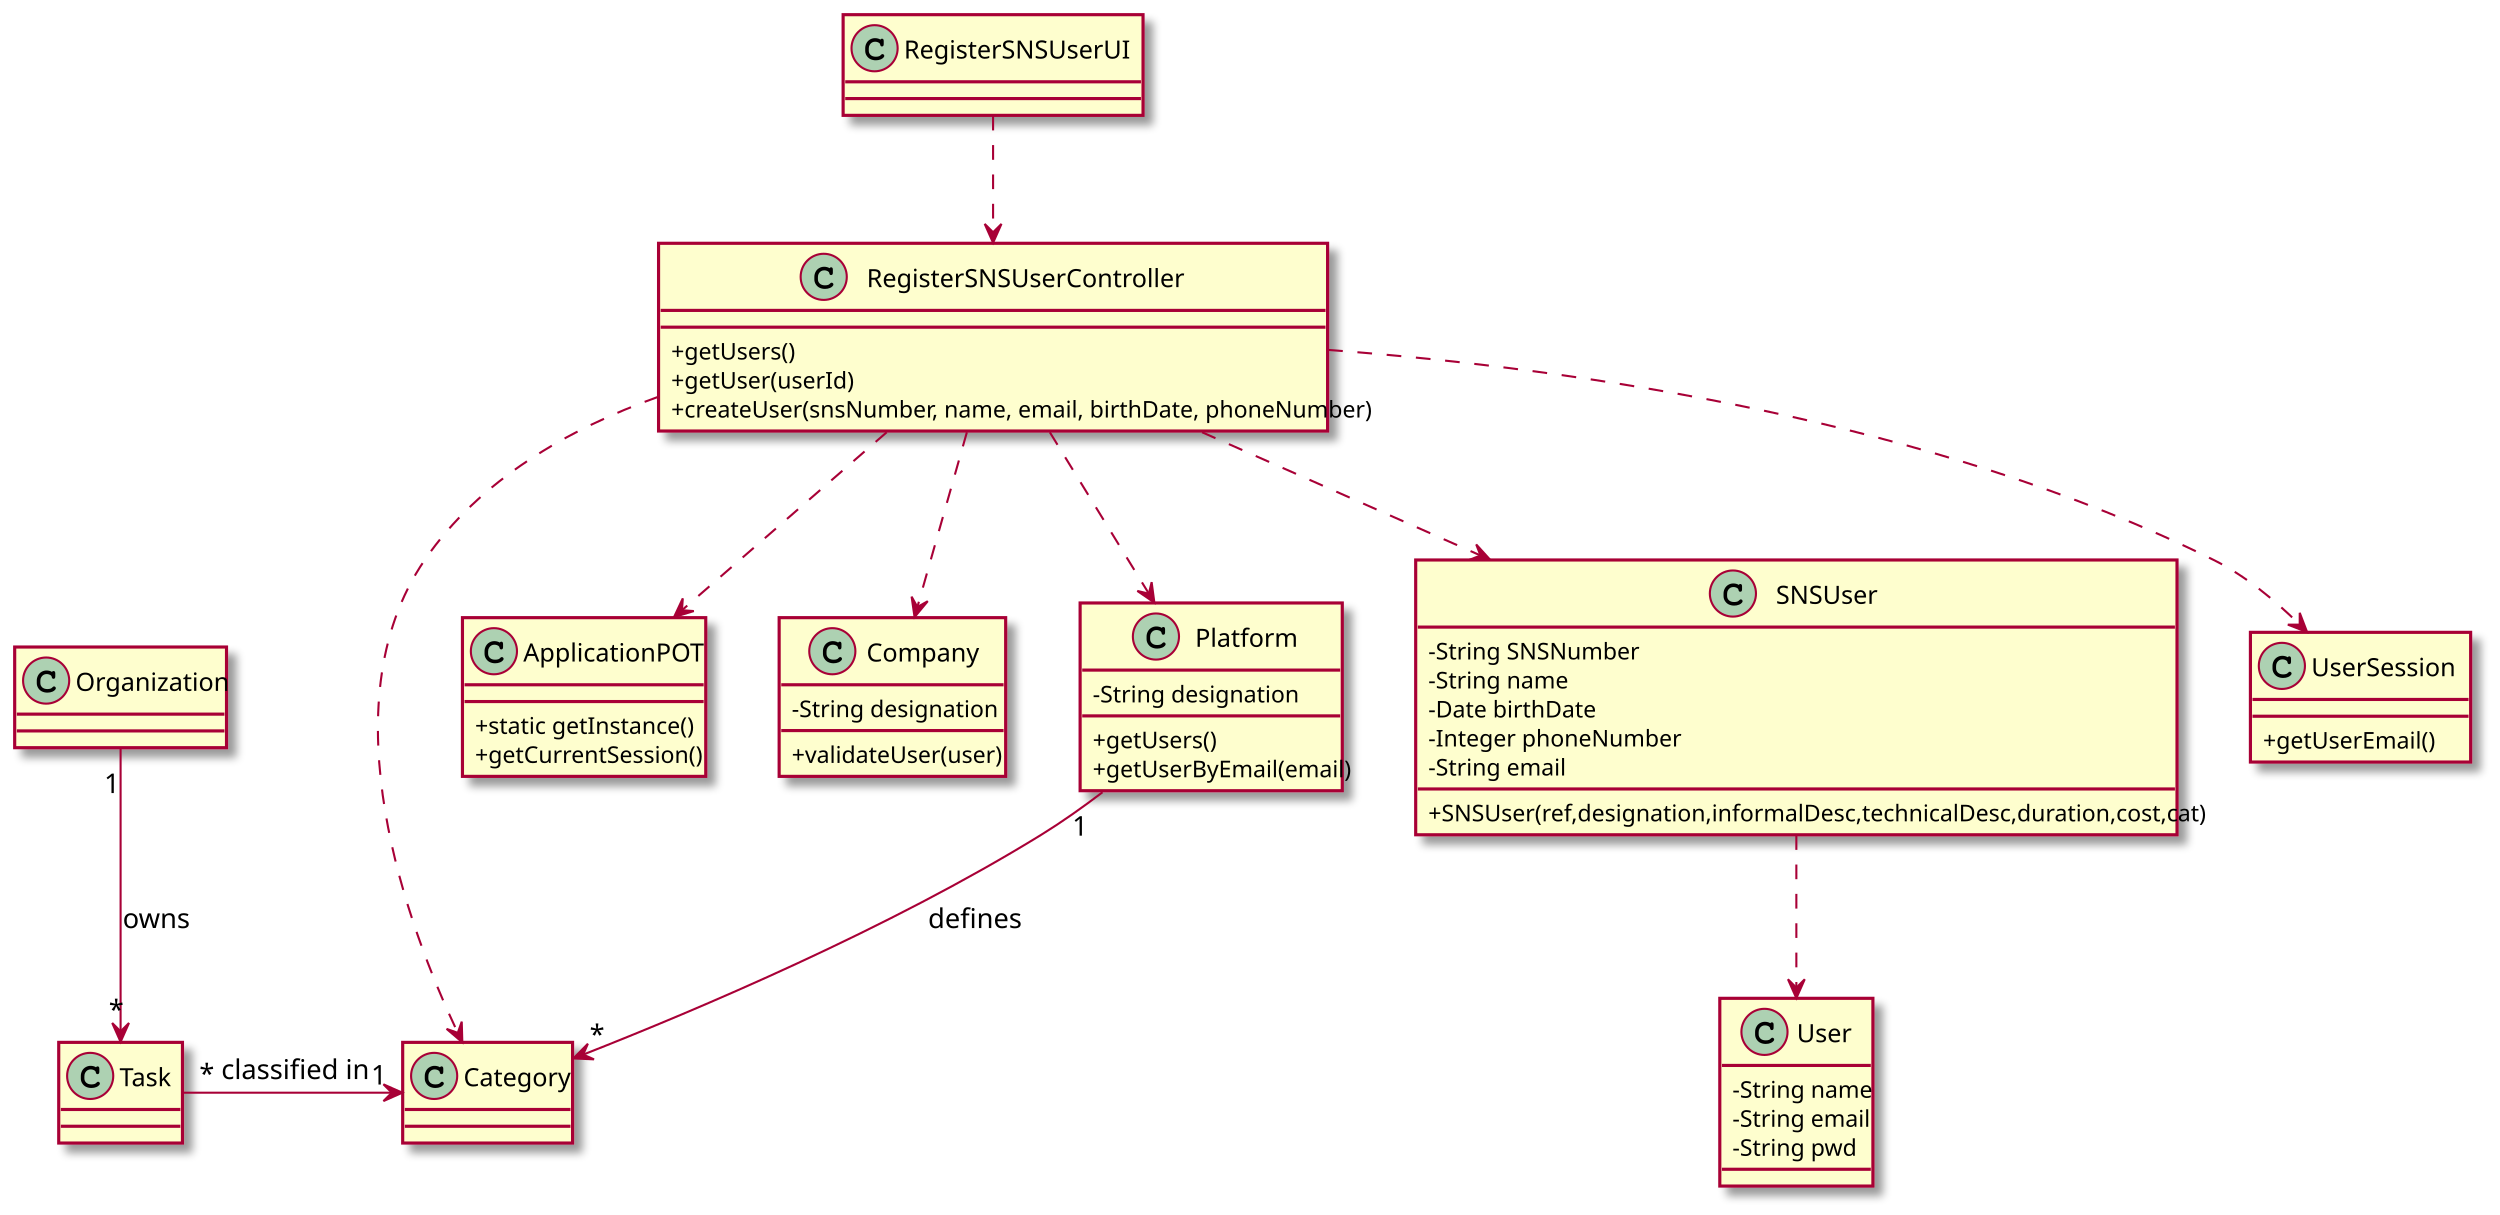
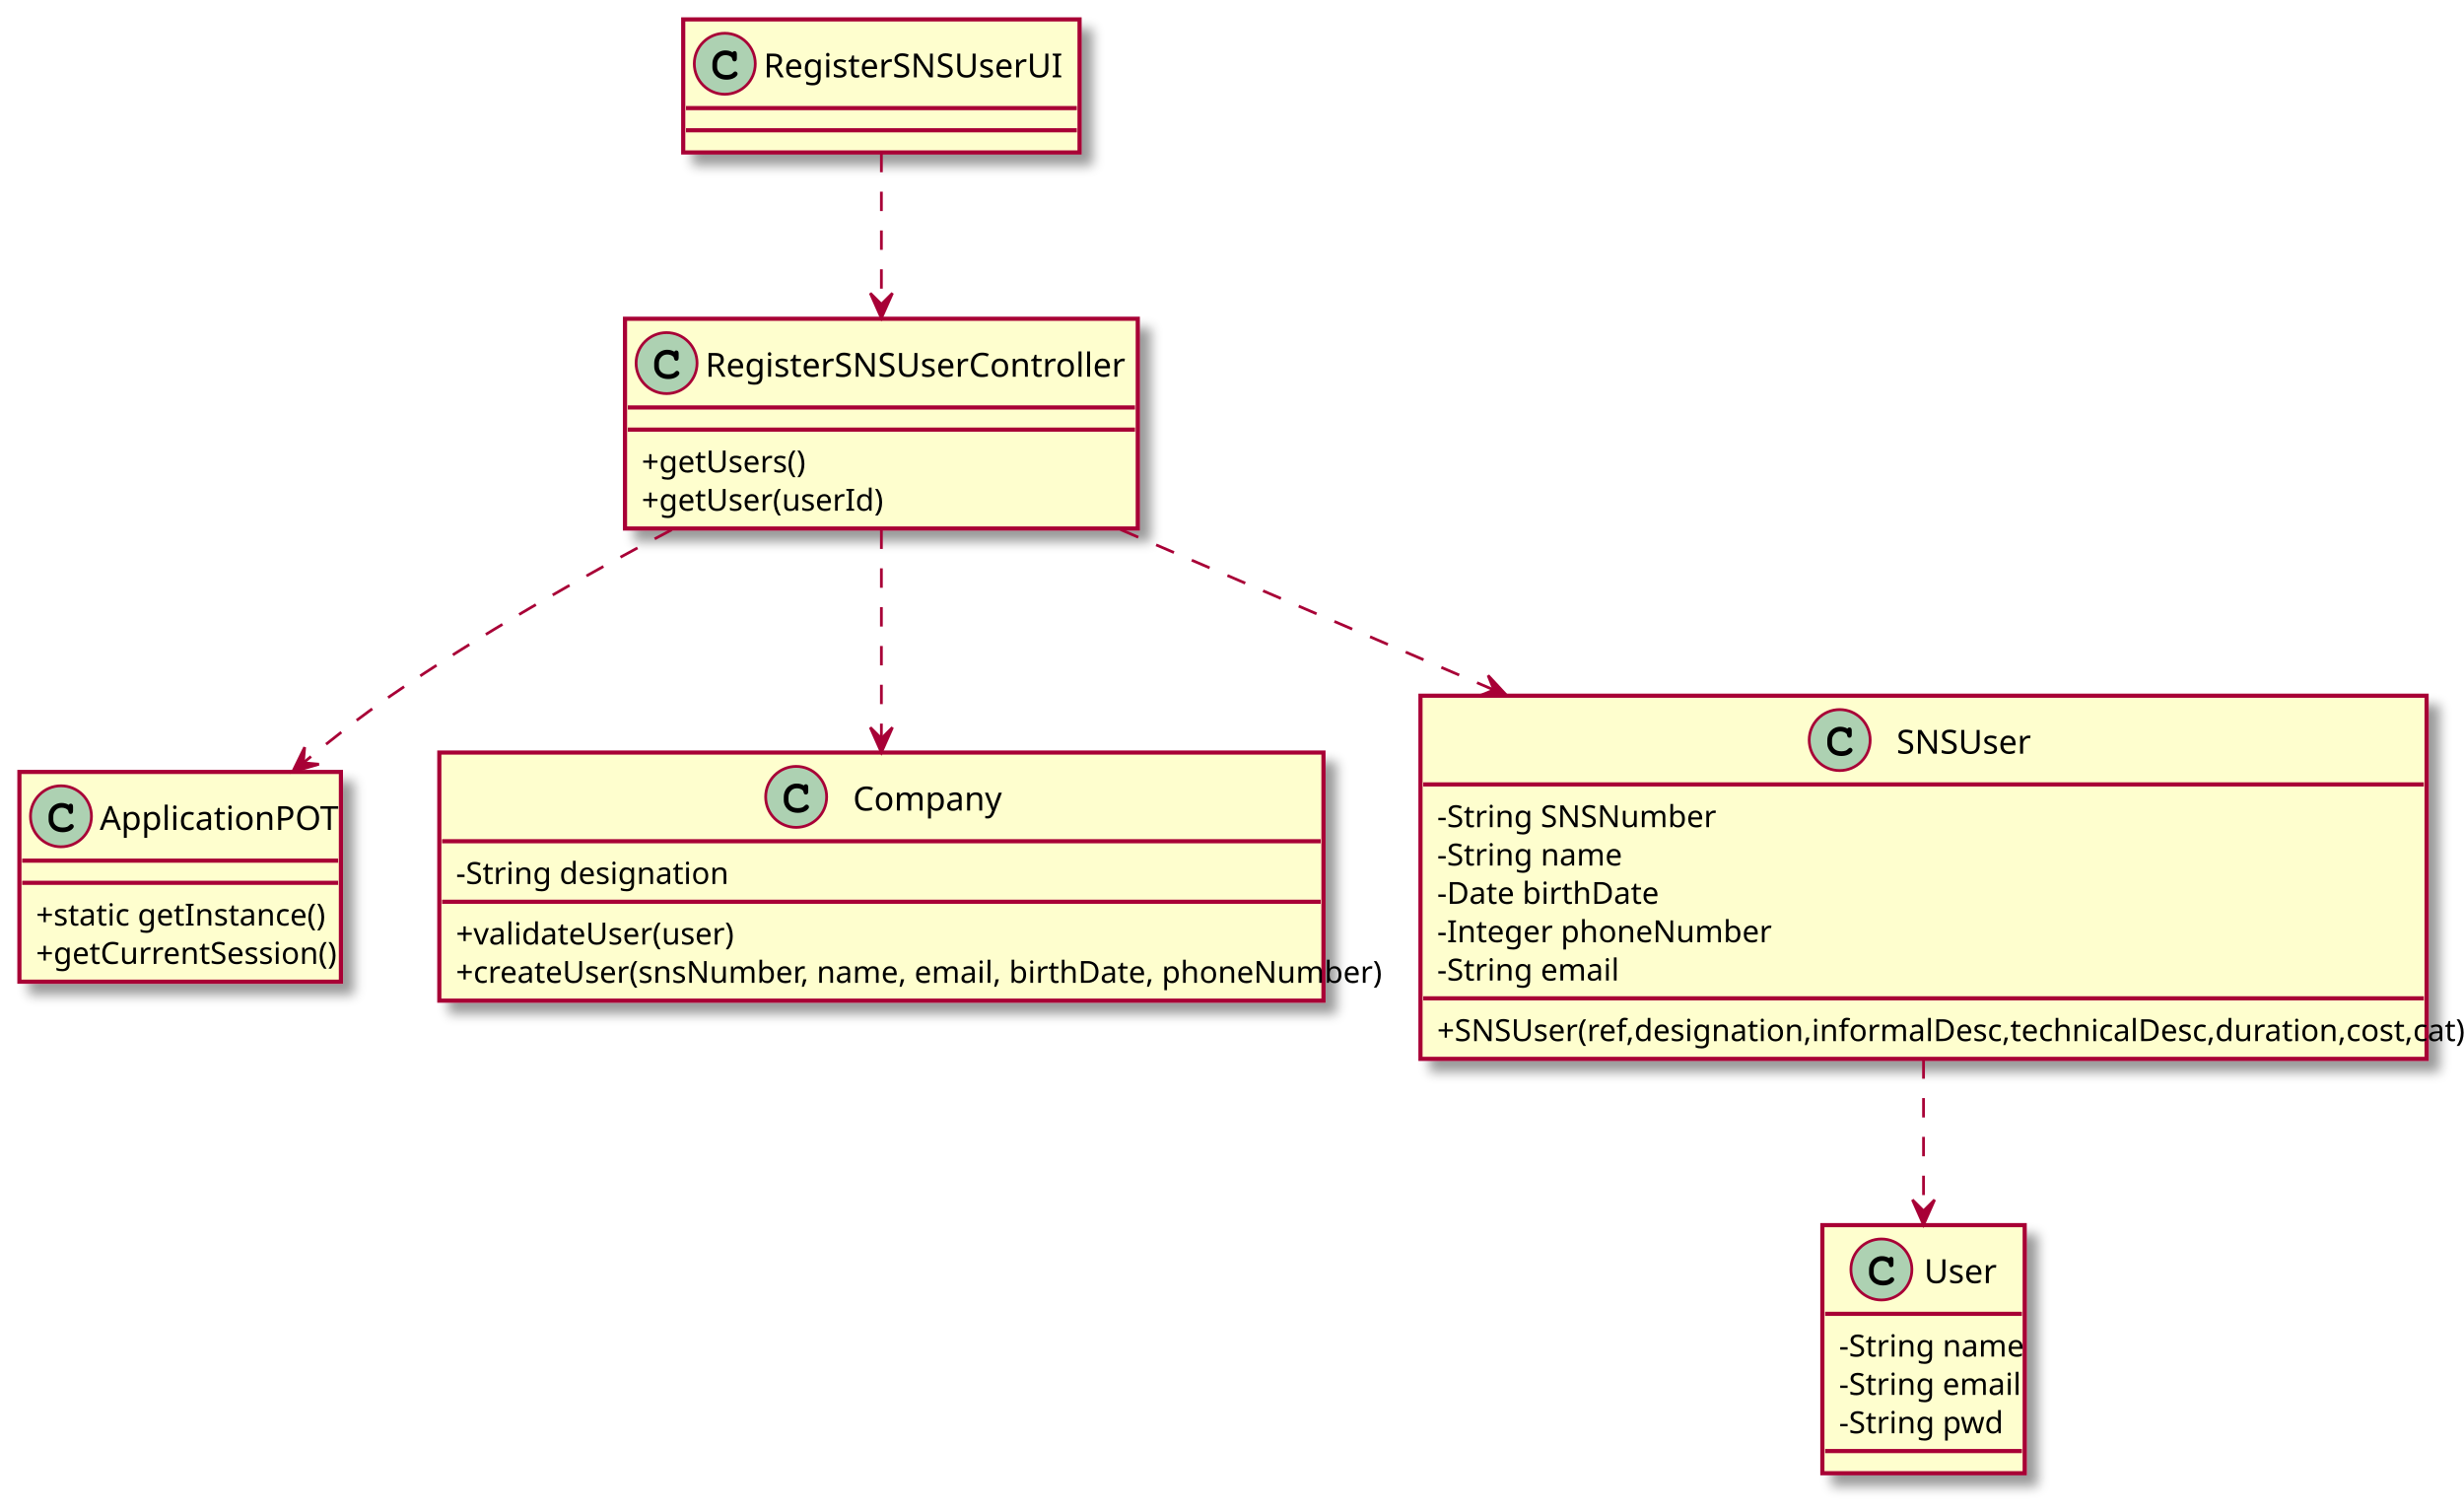
- <svg xmlns="http://www.w3.org/2000/svg" contentScriptType="application/ecmascript" contentStyleType="text/css" height="579px" preserveAspectRatio="none" style="width:1192px;height:579px;background:#FFFFFF;" version="1.1" viewBox="0 0 1192 579" width="1192px" zoomAndPan="magnify">
+ <svg xmlns="http://www.w3.org/2000/svg" contentScriptType="application/ecmascript" contentStyleType="text/css" height="545px" preserveAspectRatio="none" style="width:889px;height:545px;background:#FFFFFF;" version="1.1" viewBox="0 0 889 545" width="889px" zoomAndPan="magnify">
  <defs>
-     <filter height="300%" id="fpudrm8ov9nxp" width="300%" x="-1" y="-1">
+     <filter height="300%" id="f1oq8ujahjlmd6" width="300%" x="-1" y="-1">
      <feGaussianBlur result="blurOut" stdDeviation="2.0" />
      <feColorMatrix in="blurOut" result="blurOut2" type="matrix" values="0 0 0 0 0 0 0 0 0 0 0 0 0 0 0 0 0 0 .4 0" />
      <feOffset dx="4.0" dy="4.0" in="blurOut2" result="blurOut3" />
      <feBlend in="SourceGraphic" in2="blurOut3" mode="normal" />
    </filter>
  </defs>
  <g>
-     <rect codeLine="3" fill="#FEFECE" filter="url(#fpudrm8ov9nxp)" height="75.672" id="ApplicationPOT" style="stroke:#A80036;stroke-width:1.5;" width="116" x="220.5" y="294.5" />
-     <ellipse cx="235.5" cy="310.5" fill="#ADD1B2" rx="11" ry="11" style="stroke:#A80036;stroke-width:1.0;" />
-     <path d="M238.266,306.375 Q238.422,306.156 238.609,306.047 Q238.797,305.938 239.016,305.938 Q239.391,305.938 239.625,306.203 Q239.859,306.453 239.859,307.062 L239.859,308.516 Q239.859,309.125 239.625,309.391 Q239.391,309.656 239.016,309.656 Q238.672,309.656 238.469,309.453 Q238.266,309.266 238.156,308.75 Q238.109,308.391 237.922,308.203 Q237.594,307.828 236.984,307.609 Q236.375,307.391 235.75,307.391 Q234.984,307.391 234.344,307.719 Q233.719,308.047 233.219,308.797 Q232.734,309.547 232.734,310.578 L232.734,311.672 Q232.734,312.906 233.625,313.734 Q234.516,314.547 236.109,314.547 Q237.047,314.547 237.703,314.297 Q238.094,314.141 238.516,313.703 Q238.781,313.438 238.922,313.359 Q239.078,313.281 239.281,313.281 Q239.609,313.281 239.859,313.547 Q240.125,313.797 240.125,314.141 Q240.125,314.484 239.781,314.891 Q239.281,315.469 238.484,315.797 Q237.406,316.25 236.109,316.25 Q234.594,316.25 233.391,315.625 Q232.406,315.125 231.719,314.062 Q231.031,312.984 231.031,311.703 L231.031,310.547 Q231.031,309.219 231.641,308.078 Q232.266,306.922 233.359,306.312 Q234.453,305.688 235.688,305.688 Q236.422,305.688 237.062,305.859 Q237.719,306.016 238.266,306.375 Z " fill="#000000" />
-     <text fill="#000000" font-family="sans-serif" font-size="12" lengthAdjust="spacing" textLength="84" x="249.5" y="315.41">ApplicationPOT</text>
-     <line style="stroke:#A80036;stroke-width:1.5;" x1="221.5" x2="335.5" y1="326.5" y2="326.5" />
-     <line style="stroke:#A80036;stroke-width:1.5;" x1="221.5" x2="335.5" y1="334.5" y2="334.5" />
-     <text fill="#000000" font-family="sans-serif" font-size="11" lengthAdjust="spacing" textLength="99" x="226.5" y="349.919">+static getInstance()</text>
-     <text fill="#000000" font-family="sans-serif" font-size="11" lengthAdjust="spacing" textLength="104" x="226.5" y="363.755">+getCurrentSession()</text>
-     <rect codeLine="8" fill="#FEFECE" filter="url(#fpudrm8ov9nxp)" height="75.672" id="Company" style="stroke:#A80036;stroke-width:1.5;" width="108" x="371.5" y="294.5" />
-     <ellipse cx="396.85" cy="310.5" fill="#ADD1B2" rx="11" ry="11" style="stroke:#A80036;stroke-width:1.0;" />
-     <path d="M399.616,306.375 Q399.772,306.156 399.959,306.047 Q400.147,305.938 400.366,305.938 Q400.741,305.938 400.975,306.203 Q401.209,306.453 401.209,307.062 L401.209,308.516 Q401.209,309.125 400.975,309.391 Q400.741,309.656 400.366,309.656 Q400.022,309.656 399.819,309.453 Q399.616,309.266 399.506,308.75 Q399.459,308.391 399.272,308.203 Q398.944,307.828 398.334,307.609 Q397.725,307.391 397.1,307.391 Q396.334,307.391 395.694,307.719 Q395.069,308.047 394.569,308.797 Q394.084,309.547 394.084,310.578 L394.084,311.672 Q394.084,312.906 394.975,313.734 Q395.866,314.547 397.459,314.547 Q398.397,314.547 399.053,314.297 Q399.444,314.141 399.866,313.703 Q400.131,313.438 400.272,313.359 Q400.428,313.281 400.631,313.281 Q400.959,313.281 401.209,313.547 Q401.475,313.797 401.475,314.141 Q401.475,314.484 401.131,314.891 Q400.631,315.469 399.834,315.797 Q398.756,316.25 397.459,316.25 Q395.944,316.25 394.741,315.625 Q393.756,315.125 393.069,314.062 Q392.381,312.984 392.381,311.703 L392.381,310.547 Q392.381,309.219 392.991,308.078 Q393.616,306.922 394.709,306.312 Q395.803,305.688 397.038,305.688 Q397.772,305.688 398.413,305.859 Q399.069,306.016 399.616,306.375 Z " fill="#000000" />
-     <text fill="#000000" font-family="sans-serif" font-size="12" lengthAdjust="spacing" textLength="53" x="413.15" y="315.41">Company</text>
-     <line style="stroke:#A80036;stroke-width:1.5;" x1="372.5" x2="478.5" y1="326.5" y2="326.5" />
-     <text fill="#000000" font-family="sans-serif" font-size="11" lengthAdjust="spacing" textLength="90" x="377.5" y="341.919">-String designation</text>
-     <line style="stroke:#A80036;stroke-width:1.5;" x1="372.5" x2="478.5" y1="348.336" y2="348.336" />
-     <text fill="#000000" font-family="sans-serif" font-size="11" lengthAdjust="spacing" textLength="96" x="377.5" y="363.755">+validateUser(user)</text>
-     <rect codeLine="13" fill="#FEFECE" filter="url(#fpudrm8ov9nxp)" height="89.508" id="Platform" style="stroke:#A80036;stroke-width:1.5;" width="125" x="515" y="287.5" />
-     <ellipse cx="551.15" cy="303.5" fill="#ADD1B2" rx="11" ry="11" style="stroke:#A80036;stroke-width:1.0;" />
-     <path d="M553.916,299.375 Q554.072,299.156 554.259,299.047 Q554.447,298.938 554.666,298.938 Q555.041,298.938 555.275,299.203 Q555.509,299.453 555.509,300.062 L555.509,301.516 Q555.509,302.125 555.275,302.391 Q555.041,302.656 554.666,302.656 Q554.322,302.656 554.119,302.453 Q553.916,302.266 553.806,301.75 Q553.759,301.391 553.572,301.203 Q553.244,300.828 552.634,300.609 Q552.025,300.391 551.4,300.391 Q550.634,300.391 549.994,300.719 Q549.369,301.047 548.869,301.797 Q548.384,302.547 548.384,303.578 L548.384,304.672 Q548.384,305.906 549.275,306.734 Q550.166,307.547 551.759,307.547 Q552.697,307.547 553.353,307.297 Q553.744,307.141 554.166,306.703 Q554.431,306.438 554.572,306.359 Q554.728,306.281 554.931,306.281 Q555.259,306.281 555.509,306.547 Q555.775,306.797 555.775,307.141 Q555.775,307.484 555.431,307.891 Q554.931,308.469 554.134,308.797 Q553.056,309.25 551.759,309.25 Q550.244,309.25 549.041,308.625 Q548.056,308.125 547.369,307.062 Q546.681,305.984 546.681,304.703 L546.681,303.547 Q546.681,302.219 547.291,301.078 Q547.916,299.922 549.009,299.312 Q550.103,298.688 551.337,298.688 Q552.072,298.688 552.712,298.859 Q553.369,299.016 553.916,299.375 Z " fill="#000000" />
-     <text fill="#000000" font-family="sans-serif" font-size="12" lengthAdjust="spacing" textLength="46" x="569.85" y="308.41">Platform</text>
-     <line style="stroke:#A80036;stroke-width:1.5;" x1="516" x2="639" y1="319.5" y2="319.5" />
-     <text fill="#000000" font-family="sans-serif" font-size="11" lengthAdjust="spacing" textLength="90" x="521" y="334.919">-String designation</text>
-     <line style="stroke:#A80036;stroke-width:1.5;" x1="516" x2="639" y1="341.336" y2="341.336" />
-     <text fill="#000000" font-family="sans-serif" font-size="11" lengthAdjust="spacing" textLength="58" x="521" y="356.755">+getUsers()</text>
-     <text fill="#000000" font-family="sans-serif" font-size="11" lengthAdjust="spacing" textLength="113" x="521" y="370.591">+getUserByEmail(email)</text>
-     <rect codeLine="19" fill="#FEFECE" filter="url(#fpudrm8ov9nxp)" height="89.508" id="RegisterSNSUserController" style="stroke:#A80036;stroke-width:1.5;" width="319" x="314" y="116" />
-     <ellipse cx="392.75" cy="132" fill="#ADD1B2" rx="11" ry="11" style="stroke:#A80036;stroke-width:1.0;" />
-     <path d="M395.516,127.875 Q395.672,127.656 395.859,127.547 Q396.047,127.438 396.266,127.438 Q396.641,127.438 396.875,127.703 Q397.109,127.953 397.109,128.562 L397.109,130.016 Q397.109,130.625 396.875,130.891 Q396.641,131.156 396.266,131.156 Q395.922,131.156 395.719,130.953 Q395.516,130.766 395.406,130.25 Q395.359,129.891 395.172,129.703 Q394.844,129.328 394.234,129.109 Q393.625,128.891 393,128.891 Q392.234,128.891 391.594,129.219 Q390.969,129.547 390.469,130.297 Q389.984,131.047 389.984,132.078 L389.984,133.172 Q389.984,134.406 390.875,135.234 Q391.766,136.047 393.359,136.047 Q394.297,136.047 394.953,135.797 Q395.344,135.641 395.766,135.203 Q396.031,134.938 396.172,134.859 Q396.328,134.781 396.531,134.781 Q396.859,134.781 397.109,135.047 Q397.375,135.297 397.375,135.641 Q397.375,135.984 397.031,136.391 Q396.531,136.969 395.734,137.297 Q394.656,137.75 393.359,137.75 Q391.844,137.75 390.641,137.125 Q389.656,136.625 388.969,135.562 Q388.281,134.484 388.281,133.203 L388.281,132.047 Q388.281,130.719 388.891,129.578 Q389.516,128.422 390.609,127.812 Q391.703,127.188 392.938,127.188 Q393.672,127.188 394.312,127.359 Q394.969,127.516 395.516,127.875 Z " fill="#000000" />
-     <text fill="#000000" font-family="sans-serif" font-size="12" lengthAdjust="spacing" textLength="153" x="413.25" y="136.91">RegisterSNSUserController</text>
-     <line style="stroke:#A80036;stroke-width:1.5;" x1="315" x2="632" y1="148" y2="148" />
-     <line style="stroke:#A80036;stroke-width:1.5;" x1="315" x2="632" y1="156" y2="156" />
-     <text fill="#000000" font-family="sans-serif" font-size="11" lengthAdjust="spacing" textLength="58" x="320" y="171.419">+getUsers()</text>
-     <text fill="#000000" font-family="sans-serif" font-size="11" lengthAdjust="spacing" textLength="82" x="320" y="185.255">+getUser(userId)</text>
-     <text fill="#000000" font-family="sans-serif" font-size="11" lengthAdjust="spacing" textLength="307" x="320" y="199.091">+createUser(snsNumber, name, email, birthDate, phoneNumber)</text>
-     <rect codeLine="25" fill="#FEFECE" filter="url(#fpudrm8ov9nxp)" height="48" id="RegisterSNSUserUI" style="stroke:#A80036;stroke-width:1.5;" width="143" x="402" y="7" />
-     <ellipse cx="417" cy="23" fill="#ADD1B2" rx="11" ry="11" style="stroke:#A80036;stroke-width:1.0;" />
-     <path d="M419.766,18.875 Q419.922,18.656 420.109,18.547 Q420.297,18.438 420.516,18.438 Q420.891,18.438 421.125,18.703 Q421.359,18.953 421.359,19.562 L421.359,21.016 Q421.359,21.625 421.125,21.891 Q420.891,22.156 420.516,22.156 Q420.172,22.156 419.969,21.953 Q419.766,21.766 419.656,21.25 Q419.609,20.891 419.422,20.703 Q419.094,20.328 418.484,20.109 Q417.875,19.891 417.25,19.891 Q416.484,19.891 415.844,20.219 Q415.219,20.547 414.719,21.297 Q414.234,22.047 414.234,23.078 L414.234,24.172 Q414.234,25.406 415.125,26.234 Q416.016,27.047 417.609,27.047 Q418.547,27.047 419.203,26.797 Q419.594,26.641 420.016,26.203 Q420.281,25.938 420.422,25.859 Q420.578,25.781 420.781,25.781 Q421.109,25.781 421.359,26.047 Q421.625,26.297 421.625,26.641 Q421.625,26.984 421.281,27.391 Q420.781,27.969 419.984,28.297 Q418.906,28.75 417.609,28.75 Q416.094,28.75 414.891,28.125 Q413.906,27.625 413.219,26.562 Q412.531,25.484 412.531,24.203 L412.531,23.047 Q412.531,21.719 413.141,20.578 Q413.766,19.422 414.859,18.812 Q415.953,18.188 417.188,18.188 Q417.922,18.188 418.562,18.359 Q419.219,18.516 419.766,18.875 Z " fill="#000000" />
-     <text fill="#000000" font-family="sans-serif" font-size="12" lengthAdjust="spacing" textLength="111" x="431" y="27.91">RegisterSNSUserUI</text>
-     <line style="stroke:#A80036;stroke-width:1.5;" x1="403" x2="544" y1="39" y2="39" />
-     <line style="stroke:#A80036;stroke-width:1.5;" x1="403" x2="544" y1="47" y2="47" />
-     <rect codeLine="27" fill="#FEFECE" filter="url(#fpudrm8ov9nxp)" height="131.016" id="SNSUser" style="stroke:#A80036;stroke-width:1.5;" width="363" x="675" y="267" />
-     <ellipse cx="826.25" cy="283" fill="#ADD1B2" rx="11" ry="11" style="stroke:#A80036;stroke-width:1.0;" />
-     <path d="M829.016,278.875 Q829.172,278.656 829.359,278.547 Q829.547,278.438 829.766,278.438 Q830.141,278.438 830.375,278.703 Q830.609,278.953 830.609,279.562 L830.609,281.016 Q830.609,281.625 830.375,281.891 Q830.141,282.156 829.766,282.156 Q829.422,282.156 829.219,281.953 Q829.016,281.766 828.906,281.25 Q828.859,280.891 828.672,280.703 Q828.344,280.328 827.734,280.109 Q827.125,279.891 826.5,279.891 Q825.734,279.891 825.094,280.219 Q824.469,280.547 823.969,281.297 Q823.484,282.047 823.484,283.078 L823.484,284.172 Q823.484,285.406 824.375,286.234 Q825.266,287.047 826.859,287.047 Q827.797,287.047 828.453,286.797 Q828.844,286.641 829.266,286.203 Q829.531,285.938 829.672,285.859 Q829.828,285.781 830.031,285.781 Q830.359,285.781 830.609,286.047 Q830.875,286.297 830.875,286.641 Q830.875,286.984 830.531,287.391 Q830.031,287.969 829.234,288.297 Q828.156,288.75 826.859,288.75 Q825.344,288.75 824.141,288.125 Q823.156,287.625 822.469,286.562 Q821.781,285.484 821.781,284.203 L821.781,283.047 Q821.781,281.719 822.391,280.578 Q823.016,279.422 824.109,278.812 Q825.203,278.188 826.438,278.188 Q827.172,278.188 827.812,278.359 Q828.469,278.516 829.016,278.875 Z " fill="#000000" />
-     <text fill="#000000" font-family="sans-serif" font-size="12" lengthAdjust="spacing" textLength="52" x="846.75" y="287.91">SNSUser</text>
-     <line style="stroke:#A80036;stroke-width:1.5;" x1="676" x2="1037" y1="299" y2="299" />
-     <text fill="#000000" font-family="sans-serif" font-size="11" lengthAdjust="spacing" textLength="93" x="681" y="314.419">-String SNSNumber</text>
-     <text fill="#000000" font-family="sans-serif" font-size="11" lengthAdjust="spacing" textLength="61" x="681" y="328.255">-String name</text>
-     <text fill="#000000" font-family="sans-serif" font-size="11" lengthAdjust="spacing" textLength="72" x="681" y="342.091">-Date birthDate</text>
-     <text fill="#000000" font-family="sans-serif" font-size="11" lengthAdjust="spacing" textLength="107" x="681" y="355.927">-Integer phoneNumber</text>
-     <text fill="#000000" font-family="sans-serif" font-size="11" lengthAdjust="spacing" textLength="59" x="681" y="369.763">-String email</text>
-     <line style="stroke:#A80036;stroke-width:1.5;" x1="676" x2="1037" y1="376.18" y2="376.18" />
-     <text fill="#000000" font-family="sans-serif" font-size="11" lengthAdjust="spacing" textLength="351" x="681" y="391.599">+SNSUser(ref,designation,informalDesc,technicalDesc,duration,cost,cat)</text>
-     <rect codeLine="36" fill="#FEFECE" filter="url(#fpudrm8ov9nxp)" height="89.508" id="User" style="stroke:#A80036;stroke-width:1.5;" width="73" x="820" y="476" />
-     <ellipse cx="841.3" cy="492" fill="#ADD1B2" rx="11" ry="11" style="stroke:#A80036;stroke-width:1.0;" />
-     <path d="M844.066,487.875 Q844.222,487.656 844.409,487.547 Q844.597,487.438 844.816,487.438 Q845.191,487.438 845.425,487.703 Q845.659,487.953 845.659,488.562 L845.659,490.016 Q845.659,490.625 845.425,490.891 Q845.191,491.156 844.816,491.156 Q844.472,491.156 844.269,490.953 Q844.066,490.766 843.956,490.25 Q843.909,489.891 843.722,489.703 Q843.394,489.328 842.784,489.109 Q842.175,488.891 841.55,488.891 Q840.784,488.891 840.144,489.219 Q839.519,489.547 839.019,490.297 Q838.534,491.047 838.534,492.078 L838.534,493.172 Q838.534,494.406 839.425,495.234 Q840.316,496.047 841.909,496.047 Q842.847,496.047 843.503,495.797 Q843.894,495.641 844.316,495.203 Q844.581,494.938 844.722,494.859 Q844.878,494.781 845.081,494.781 Q845.409,494.781 845.659,495.047 Q845.925,495.297 845.925,495.641 Q845.925,495.984 845.581,496.391 Q845.081,496.969 844.284,497.297 Q843.206,497.75 841.909,497.75 Q840.394,497.75 839.191,497.125 Q838.206,496.625 837.519,495.562 Q836.831,494.484 836.831,493.203 L836.831,492.047 Q836.831,490.719 837.441,489.578 Q838.066,488.422 839.159,487.812 Q840.253,487.188 841.487,487.188 Q842.222,487.188 842.862,487.359 Q843.519,487.516 844.066,487.875 Z " fill="#000000" />
-     <text fill="#000000" font-family="sans-serif" font-size="12" lengthAdjust="spacing" textLength="27" x="856.7" y="496.91">User</text>
-     <line style="stroke:#A80036;stroke-width:1.5;" x1="821" x2="892" y1="508" y2="508" />
-     <text fill="#000000" font-family="sans-serif" font-size="11" lengthAdjust="spacing" textLength="61" x="826" y="523.419">-String name</text>
-     <text fill="#000000" font-family="sans-serif" font-size="11" lengthAdjust="spacing" textLength="59" x="826" y="537.255">-String email</text>
-     <text fill="#000000" font-family="sans-serif" font-size="11" lengthAdjust="spacing" textLength="57" x="826" y="551.091">-String pwd</text>
-     <line style="stroke:#A80036;stroke-width:1.5;" x1="821" x2="892" y1="557.508" y2="557.508" />
-     <rect codeLine="42" fill="#FEFECE" filter="url(#fpudrm8ov9nxp)" height="61.836" id="UserSession" style="stroke:#A80036;stroke-width:1.5;" width="105" x="1073" y="301.5" />
-     <ellipse cx="1088" cy="317.5" fill="#ADD1B2" rx="11" ry="11" style="stroke:#A80036;stroke-width:1.0;" />
-     <path d="M1090.766,313.375 Q1090.922,313.156 1091.109,313.047 Q1091.297,312.938 1091.516,312.938 Q1091.891,312.938 1092.125,313.203 Q1092.359,313.453 1092.359,314.062 L1092.359,315.516 Q1092.359,316.125 1092.125,316.391 Q1091.891,316.656 1091.516,316.656 Q1091.172,316.656 1090.969,316.453 Q1090.766,316.266 1090.656,315.75 Q1090.609,315.391 1090.422,315.203 Q1090.094,314.828 1089.484,314.609 Q1088.875,314.391 1088.25,314.391 Q1087.484,314.391 1086.844,314.719 Q1086.219,315.047 1085.719,315.797 Q1085.234,316.547 1085.234,317.578 L1085.234,318.672 Q1085.234,319.906 1086.125,320.734 Q1087.016,321.547 1088.609,321.547 Q1089.547,321.547 1090.203,321.297 Q1090.594,321.141 1091.016,320.703 Q1091.281,320.438 1091.422,320.359 Q1091.578,320.281 1091.781,320.281 Q1092.109,320.281 1092.359,320.547 Q1092.625,320.797 1092.625,321.141 Q1092.625,321.484 1092.281,321.891 Q1091.781,322.469 1090.984,322.797 Q1089.906,323.25 1088.609,323.25 Q1087.094,323.25 1085.891,322.625 Q1084.906,322.125 1084.219,321.062 Q1083.531,319.984 1083.531,318.703 L1083.531,317.547 Q1083.531,316.219 1084.141,315.078 Q1084.766,313.922 1085.859,313.312 Q1086.953,312.688 1088.188,312.688 Q1088.922,312.688 1089.562,312.859 Q1090.219,313.016 1090.766,313.375 Z " fill="#000000" />
-     <text fill="#000000" font-family="sans-serif" font-size="12" lengthAdjust="spacing" textLength="73" x="1102" y="322.41">UserSession</text>
-     <line style="stroke:#A80036;stroke-width:1.5;" x1="1074" x2="1177" y1="333.5" y2="333.5" />
-     <line style="stroke:#A80036;stroke-width:1.5;" x1="1074" x2="1177" y1="341.5" y2="341.5" />
-     <text fill="#000000" font-family="sans-serif" font-size="11" lengthAdjust="spacing" textLength="76" x="1079" y="356.919">+getUserEmail()</text>
-     <rect fill="#FEFECE" filter="url(#fpudrm8ov9nxp)" height="48" id="Category" style="stroke:#A80036;stroke-width:1.5;" width="81" x="192" y="497" />
-     <ellipse cx="207" cy="513" fill="#ADD1B2" rx="11" ry="11" style="stroke:#A80036;stroke-width:1.0;" />
-     <path d="M209.766,508.875 Q209.922,508.656 210.109,508.547 Q210.297,508.438 210.516,508.438 Q210.891,508.438 211.125,508.703 Q211.359,508.953 211.359,509.562 L211.359,511.016 Q211.359,511.625 211.125,511.891 Q210.891,512.156 210.516,512.156 Q210.172,512.156 209.969,511.953 Q209.766,511.766 209.656,511.25 Q209.609,510.891 209.422,510.703 Q209.094,510.328 208.484,510.109 Q207.875,509.891 207.25,509.891 Q206.484,509.891 205.844,510.219 Q205.219,510.547 204.719,511.297 Q204.234,512.047 204.234,513.078 L204.234,514.172 Q204.234,515.406 205.125,516.234 Q206.016,517.047 207.609,517.047 Q208.547,517.047 209.203,516.797 Q209.594,516.641 210.016,516.203 Q210.281,515.938 210.422,515.859 Q210.578,515.781 210.781,515.781 Q211.109,515.781 211.359,516.047 Q211.625,516.297 211.625,516.641 Q211.625,516.984 211.281,517.391 Q210.781,517.969 209.984,518.297 Q208.906,518.75 207.609,518.75 Q206.094,518.75 204.891,518.125 Q203.906,517.625 203.219,516.562 Q202.531,515.484 202.531,514.203 L202.531,513.047 Q202.531,511.719 203.141,510.578 Q203.766,509.422 204.859,508.812 Q205.953,508.188 207.188,508.188 Q207.922,508.188 208.562,508.359 Q209.219,508.516 209.766,508.875 Z " fill="#000000" />
-     <text fill="#000000" font-family="sans-serif" font-size="12" lengthAdjust="spacing" textLength="49" x="221" y="517.91">Category</text>
-     <line style="stroke:#A80036;stroke-width:1.5;" x1="193" x2="272" y1="529" y2="529" />
-     <line style="stroke:#A80036;stroke-width:1.5;" x1="193" x2="272" y1="537" y2="537" />
-     <rect fill="#FEFECE" filter="url(#fpudrm8ov9nxp)" height="48" id="Task" style="stroke:#A80036;stroke-width:1.5;" width="59" x="28" y="497" />
-     <ellipse cx="43" cy="513" fill="#ADD1B2" rx="11" ry="11" style="stroke:#A80036;stroke-width:1.0;" />
-     <path d="M45.766,508.875 Q45.922,508.656 46.109,508.547 Q46.297,508.438 46.516,508.438 Q46.891,508.438 47.125,508.703 Q47.359,508.953 47.359,509.562 L47.359,511.016 Q47.359,511.625 47.125,511.891 Q46.891,512.156 46.516,512.156 Q46.172,512.156 45.969,511.953 Q45.766,511.766 45.656,511.25 Q45.609,510.891 45.422,510.703 Q45.094,510.328 44.484,510.109 Q43.875,509.891 43.25,509.891 Q42.484,509.891 41.844,510.219 Q41.219,510.547 40.719,511.297 Q40.234,512.047 40.234,513.078 L40.234,514.172 Q40.234,515.406 41.125,516.234 Q42.016,517.047 43.609,517.047 Q44.547,517.047 45.203,516.797 Q45.594,516.641 46.016,516.203 Q46.281,515.938 46.422,515.859 Q46.578,515.781 46.781,515.781 Q47.109,515.781 47.359,516.047 Q47.625,516.297 47.625,516.641 Q47.625,516.984 47.281,517.391 Q46.781,517.969 45.984,518.297 Q44.906,518.75 43.609,518.75 Q42.094,518.75 40.891,518.125 Q39.906,517.625 39.219,516.562 Q38.531,515.484 38.531,514.203 L38.531,513.047 Q38.531,511.719 39.141,510.578 Q39.766,509.422 40.859,508.812 Q41.953,508.188 43.188,508.188 Q43.922,508.188 44.562,508.359 Q45.219,508.516 45.766,508.875 Z " fill="#000000" />
-     <text fill="#000000" font-family="sans-serif" font-size="12" lengthAdjust="spacing" textLength="27" x="57" y="517.91">Task</text>
-     <line style="stroke:#A80036;stroke-width:1.5;" x1="29" x2="86" y1="529" y2="529" />
-     <line style="stroke:#A80036;stroke-width:1.5;" x1="29" x2="86" y1="537" y2="537" />
-     <rect fill="#FEFECE" filter="url(#fpudrm8ov9nxp)" height="48" id="Organization" style="stroke:#A80036;stroke-width:1.5;" width="101" x="7" y="308.5" />
-     <ellipse cx="22" cy="324.5" fill="#ADD1B2" rx="11" ry="11" style="stroke:#A80036;stroke-width:1.0;" />
-     <path d="M24.766,320.375 Q24.922,320.156 25.109,320.047 Q25.297,319.938 25.516,319.938 Q25.891,319.938 26.125,320.203 Q26.359,320.453 26.359,321.062 L26.359,322.516 Q26.359,323.125 26.125,323.391 Q25.891,323.656 25.516,323.656 Q25.172,323.656 24.969,323.453 Q24.766,323.266 24.656,322.75 Q24.609,322.391 24.422,322.203 Q24.094,321.828 23.484,321.609 Q22.875,321.391 22.25,321.391 Q21.484,321.391 20.844,321.719 Q20.219,322.047 19.719,322.797 Q19.234,323.547 19.234,324.578 L19.234,325.672 Q19.234,326.906 20.125,327.734 Q21.016,328.547 22.609,328.547 Q23.547,328.547 24.203,328.297 Q24.594,328.141 25.016,327.703 Q25.281,327.438 25.422,327.359 Q25.578,327.281 25.781,327.281 Q26.109,327.281 26.359,327.547 Q26.625,327.797 26.625,328.141 Q26.625,328.484 26.281,328.891 Q25.781,329.469 24.984,329.797 Q23.906,330.25 22.609,330.25 Q21.094,330.25 19.891,329.625 Q18.906,329.125 18.219,328.062 Q17.531,326.984 17.531,325.703 L17.531,324.547 Q17.531,323.219 18.141,322.078 Q18.766,320.922 19.859,320.312 Q20.953,319.688 22.188,319.688 Q22.922,319.688 23.562,319.859 Q24.219,320.016 24.766,320.375 Z " fill="#000000" />
-     <text fill="#000000" font-family="sans-serif" font-size="12" lengthAdjust="spacing" textLength="69" x="36" y="329.41">Organization</text>
-     <line style="stroke:#A80036;stroke-width:1.5;" x1="8" x2="107" y1="340.5" y2="340.5" />
-     <line style="stroke:#A80036;stroke-width:1.5;" x1="8" x2="107" y1="348.5" y2="348.5" />
-     <path codeLine="46" d="M422.78,206.09 C392.64,232.28 354.7,265.26 325.29,290.83 " fill="none" id="RegisterSNSUserController-to-ApplicationPOT" style="stroke:#A80036;stroke-width:1.0;stroke-dasharray:7.0,7.0;" />
-     <polygon fill="#A80036" points="321.38,294.23,330.8,291.354,325.157,290.954,325.558,285.311,321.38,294.23" style="stroke:#A80036;stroke-width:1.0;" />
-     <path codeLine="47" d="M313.93,189.17 C270.65,204.64 228.59,228.91 202.5,267 C154.92,336.46 194.69,442.51 218.21,492.33 " fill="none" id="RegisterSNSUserController-to-Category" style="stroke:#A80036;stroke-width:1.0;stroke-dasharray:7.0,7.0;" />
-     <polygon fill="#A80036" points="220.43,496.97,220.159,487.125,218.274,492.459,212.94,490.574,220.43,496.97" style="stroke:#A80036;stroke-width:1.0;" />
-     <path codeLine="48" d="M461.01,206.09 C453.75,231.75 444.64,263.92 437.46,289.25 " fill="none" id="RegisterSNSUserController-to-Company" style="stroke:#A80036;stroke-width:1.0;stroke-dasharray:7.0,7.0;" />
-     <polygon fill="#A80036" points="436.06,294.23,442.352,286.653,437.417,289.418,434.652,284.482,436.06,294.23" style="stroke:#A80036;stroke-width:1.0;" />
-     <path codeLine="49" d="M500.55,206.09 C515,229.64 532.82,258.67 547.67,282.87 " fill="none" id="RegisterSNSUserController-to-Platform" style="stroke:#A80036;stroke-width:1.0;stroke-dasharray:7.0,7.0;" />
-     <polygon fill="#A80036" points="550.4,287.33,549.099,277.567,547.784,283.069,542.282,281.754,550.4,287.33" style="stroke:#A80036;stroke-width:1.0;" />
-     <path codeLine="50" d="M573.13,206.09 C613.63,224.02 661.31,245.12 705.9,264.85 " fill="none" id="RegisterSNSUserController-to-SNSUser" style="stroke:#A80036;stroke-width:1.0;stroke-dasharray:7.0,7.0;" />
-     <polygon fill="#A80036" points="710.48,266.88,703.857,259.591,705.904,264.864,700.631,266.911,710.48,266.88" style="stroke:#A80036;stroke-width:1.0;" />
-     <path codeLine="51" d="M633.26,166.83 C754.64,176.04 922.77,200.99 1055.5,267 C1070.52,274.47 1084.64,286.16 1096.2,297.55 " fill="none" id="RegisterSNSUserController-to-UserSession" style="stroke:#A80036;stroke-width:1.0;stroke-dasharray:7.0,7.0;" />
-     <polygon fill="#A80036" points="1100.03,301.39,1096.513,292.19,1096.502,297.847,1090.845,297.836,1100.03,301.39" style="stroke:#A80036;stroke-width:1.0;" />
-     <path codeLine="53" d="M473.5,55.18 C473.5,70.59 473.5,91.42 473.5,110.45 " fill="none" id="RegisterSNSUserUI-to-RegisterSNSUserController" style="stroke:#A80036;stroke-width:1.0;stroke-dasharray:7.0,7.0;" />
-     <polygon fill="#A80036" points="473.5,115.76,477.5,106.76,473.5,110.76,469.5,106.76,473.5,115.76" style="stroke:#A80036;stroke-width:1.0;" />
-     <path codeLine="55" d="M856.5,398.21 C856.5,421.97 856.5,448.47 856.5,470.67 " fill="none" id="SNSUser-to-User" style="stroke:#A80036;stroke-width:1.0;stroke-dasharray:7.0,7.0;" />
-     <polygon fill="#A80036" points="856.5,475.92,860.5,466.92,856.5,470.92,852.5,466.92,856.5,475.92" style="stroke:#A80036;stroke-width:1.0;" />
-     <path codeLine="57" d="M87.19,521 C114.38,521 155.06,521 186.47,521 " fill="none" id="Task-to-Category" style="stroke:#A80036;stroke-width:1.0;" />
-     <polygon fill="#A80036" points="191.82,521,182.82,517,186.82,521,182.82,525,191.82,521" style="stroke:#A80036;stroke-width:1.0;" />
-     <text fill="#000000" font-family="sans-serif" font-size="13" lengthAdjust="spacing" textLength="68" x="105.5" y="514.495">classified in</text>
-     <text fill="#000000" font-family="sans-serif" font-size="13" lengthAdjust="spacing" textLength="5" x="95.036" y="516.588">*</text>
-     <text fill="#000000" font-family="sans-serif" font-size="13" lengthAdjust="spacing" textLength="7" x="176.95" y="517.101">1</text>
-     <path codeLine="58" d="M525.68,377.73 C516.25,384.91 506.29,391.96 496.5,398 C423.92,442.77 332.19,481.57 278.18,502.79 " fill="none" id="Platform-to-Category" style="stroke:#A80036;stroke-width:1.0;" />
-     <polygon fill="#A80036" points="273.39,504.66,283.229,505.094,278.044,502.833,280.305,497.647,273.39,504.66" style="stroke:#A80036;stroke-width:1.0;" />
-     <text fill="#000000" font-family="sans-serif" font-size="13" lengthAdjust="spacing" textLength="41" x="442.5" y="442.495">defines</text>
-     <text fill="#000000" font-family="sans-serif" font-size="13" lengthAdjust="spacing" textLength="7" x="511.246" y="398.435">1</text>
-     <text fill="#000000" font-family="sans-serif" font-size="13" lengthAdjust="spacing" textLength="5" x="281.119" y="497.851">*</text>
-     <path codeLine="59" d="M57.5,356.74 C57.5,390.9 57.5,454.59 57.5,491.51 " fill="none" id="Organization-to-Task" style="stroke:#A80036;stroke-width:1.0;" />
-     <polygon fill="#A80036" points="57.5,496.76,61.5,487.76,57.5,491.76,53.5,487.76,57.5,496.76" style="stroke:#A80036;stroke-width:1.0;" />
-     <text fill="#000000" font-family="sans-serif" font-size="13" lengthAdjust="spacing" textLength="30" x="58.5" y="442.495">owns</text>
-     <text fill="#000000" font-family="sans-serif" font-size="13" lengthAdjust="spacing" textLength="7" x="49.647" y="378.137">1</text>
-     <text fill="#000000" font-family="sans-serif" font-size="13" lengthAdjust="spacing" textLength="5" x="51.859" y="486.039">*</text>
+     <rect codeLine="3" fill="#FEFECE" filter="url(#f1oq8ujahjlmd6)" height="75.672" id="ApplicationPOT" style="stroke:#A80036;stroke-width:1.5;" width="116" x="7" y="278.5" />
+     <ellipse cx="22" cy="294.5" fill="#ADD1B2" rx="11" ry="11" style="stroke:#A80036;stroke-width:1.0;" />
+     <path d="M24.766,290.375 Q24.922,290.156 25.109,290.047 Q25.297,289.938 25.516,289.938 Q25.891,289.938 26.125,290.203 Q26.359,290.453 26.359,291.062 L26.359,292.516 Q26.359,293.125 26.125,293.391 Q25.891,293.656 25.516,293.656 Q25.172,293.656 24.969,293.453 Q24.766,293.266 24.656,292.75 Q24.609,292.391 24.422,292.203 Q24.094,291.828 23.484,291.609 Q22.875,291.391 22.25,291.391 Q21.484,291.391 20.844,291.719 Q20.219,292.047 19.719,292.797 Q19.234,293.547 19.234,294.578 L19.234,295.672 Q19.234,296.906 20.125,297.734 Q21.016,298.547 22.609,298.547 Q23.547,298.547 24.203,298.297 Q24.594,298.141 25.016,297.703 Q25.281,297.438 25.422,297.359 Q25.578,297.281 25.781,297.281 Q26.109,297.281 26.359,297.547 Q26.625,297.797 26.625,298.141 Q26.625,298.484 26.281,298.891 Q25.781,299.469 24.984,299.797 Q23.906,300.25 22.609,300.25 Q21.094,300.25 19.891,299.625 Q18.906,299.125 18.219,298.062 Q17.531,296.984 17.531,295.703 L17.531,294.547 Q17.531,293.219 18.141,292.078 Q18.766,290.922 19.859,290.312 Q20.953,289.688 22.188,289.688 Q22.922,289.688 23.562,289.859 Q24.219,290.016 24.766,290.375 Z " fill="#000000" />
+     <text fill="#000000" font-family="sans-serif" font-size="12" lengthAdjust="spacing" textLength="84" x="36" y="299.41">ApplicationPOT</text>
+     <line style="stroke:#A80036;stroke-width:1.5;" x1="8" x2="122" y1="310.5" y2="310.5" />
+     <line style="stroke:#A80036;stroke-width:1.5;" x1="8" x2="122" y1="318.5" y2="318.5" />
+     <text fill="#000000" font-family="sans-serif" font-size="11" lengthAdjust="spacing" textLength="99" x="13" y="333.919">+static getInstance()</text>
+     <text fill="#000000" font-family="sans-serif" font-size="11" lengthAdjust="spacing" textLength="104" x="13" y="347.755">+getCurrentSession()</text>
+     <rect codeLine="8" fill="#FEFECE" filter="url(#f1oq8ujahjlmd6)" height="89.508" id="Company" style="stroke:#A80036;stroke-width:1.5;" width="319" x="158.5" y="271.5" />
+     <ellipse cx="287.25" cy="287.5" fill="#ADD1B2" rx="11" ry="11" style="stroke:#A80036;stroke-width:1.0;" />
+     <path d="M290.016,283.375 Q290.172,283.156 290.359,283.047 Q290.547,282.938 290.766,282.938 Q291.141,282.938 291.375,283.203 Q291.609,283.453 291.609,284.062 L291.609,285.516 Q291.609,286.125 291.375,286.391 Q291.141,286.656 290.766,286.656 Q290.422,286.656 290.219,286.453 Q290.016,286.266 289.906,285.75 Q289.859,285.391 289.672,285.203 Q289.344,284.828 288.734,284.609 Q288.125,284.391 287.5,284.391 Q286.734,284.391 286.094,284.719 Q285.469,285.047 284.969,285.797 Q284.484,286.547 284.484,287.578 L284.484,288.672 Q284.484,289.906 285.375,290.734 Q286.266,291.547 287.859,291.547 Q288.797,291.547 289.453,291.297 Q289.844,291.141 290.266,290.703 Q290.531,290.438 290.672,290.359 Q290.828,290.281 291.031,290.281 Q291.359,290.281 291.609,290.547 Q291.875,290.797 291.875,291.141 Q291.875,291.484 291.531,291.891 Q291.031,292.469 290.234,292.797 Q289.156,293.25 287.859,293.25 Q286.344,293.25 285.141,292.625 Q284.156,292.125 283.469,291.062 Q282.781,289.984 282.781,288.703 L282.781,287.547 Q282.781,286.219 283.391,285.078 Q284.016,283.922 285.109,283.312 Q286.203,282.688 287.438,282.688 Q288.172,282.688 288.812,282.859 Q289.469,283.016 290.016,283.375 Z " fill="#000000" />
+     <text fill="#000000" font-family="sans-serif" font-size="12" lengthAdjust="spacing" textLength="53" x="307.75" y="292.41">Company</text>
+     <line style="stroke:#A80036;stroke-width:1.5;" x1="159.5" x2="476.5" y1="303.5" y2="303.5" />
+     <text fill="#000000" font-family="sans-serif" font-size="11" lengthAdjust="spacing" textLength="90" x="164.5" y="318.919">-String designation</text>
+     <line style="stroke:#A80036;stroke-width:1.5;" x1="159.5" x2="476.5" y1="325.336" y2="325.336" />
+     <text fill="#000000" font-family="sans-serif" font-size="11" lengthAdjust="spacing" textLength="96" x="164.5" y="340.755">+validateUser(user)</text>
+     <text fill="#000000" font-family="sans-serif" font-size="11" lengthAdjust="spacing" textLength="307" x="164.5" y="354.591">+createUser(snsNumber, name, email, birthDate, phoneNumber)</text>
+     <rect codeLine="14" fill="#FEFECE" filter="url(#f1oq8ujahjlmd6)" height="75.672" id="RegisterSNSUserController" style="stroke:#A80036;stroke-width:1.5;" width="185" x="225.5" y="115" />
+     <ellipse cx="240.5" cy="131" fill="#ADD1B2" rx="11" ry="11" style="stroke:#A80036;stroke-width:1.0;" />
+     <path d="M243.266,126.875 Q243.422,126.656 243.609,126.547 Q243.797,126.438 244.016,126.438 Q244.391,126.438 244.625,126.703 Q244.859,126.953 244.859,127.562 L244.859,129.016 Q244.859,129.625 244.625,129.891 Q244.391,130.156 244.016,130.156 Q243.672,130.156 243.469,129.953 Q243.266,129.766 243.156,129.25 Q243.109,128.891 242.922,128.703 Q242.594,128.328 241.984,128.109 Q241.375,127.891 240.75,127.891 Q239.984,127.891 239.344,128.219 Q238.719,128.547 238.219,129.297 Q237.734,130.047 237.734,131.078 L237.734,132.172 Q237.734,133.406 238.625,134.234 Q239.516,135.047 241.109,135.047 Q242.047,135.047 242.703,134.797 Q243.094,134.641 243.516,134.203 Q243.781,133.938 243.922,133.859 Q244.078,133.781 244.281,133.781 Q244.609,133.781 244.859,134.047 Q245.125,134.297 245.125,134.641 Q245.125,134.984 244.781,135.391 Q244.281,135.969 243.484,136.297 Q242.406,136.75 241.109,136.75 Q239.594,136.75 238.391,136.125 Q237.406,135.625 236.719,134.562 Q236.031,133.484 236.031,132.203 L236.031,131.047 Q236.031,129.719 236.641,128.578 Q237.266,127.422 238.359,126.812 Q239.453,126.188 240.688,126.188 Q241.422,126.188 242.062,126.359 Q242.719,126.516 243.266,126.875 Z " fill="#000000" />
+     <text fill="#000000" font-family="sans-serif" font-size="12" lengthAdjust="spacing" textLength="153" x="254.5" y="135.91">RegisterSNSUserController</text>
+     <line style="stroke:#A80036;stroke-width:1.5;" x1="226.5" x2="409.5" y1="147" y2="147" />
+     <line style="stroke:#A80036;stroke-width:1.5;" x1="226.5" x2="409.5" y1="155" y2="155" />
+     <text fill="#000000" font-family="sans-serif" font-size="11" lengthAdjust="spacing" textLength="58" x="231.5" y="170.419">+getUsers()</text>
+     <text fill="#000000" font-family="sans-serif" font-size="11" lengthAdjust="spacing" textLength="82" x="231.5" y="184.255">+getUser(userId)</text>
+     <rect codeLine="19" fill="#FEFECE" filter="url(#f1oq8ujahjlmd6)" height="48" id="RegisterSNSUserUI" style="stroke:#A80036;stroke-width:1.5;" width="143" x="246.5" y="7" />
+     <ellipse cx="261.5" cy="23" fill="#ADD1B2" rx="11" ry="11" style="stroke:#A80036;stroke-width:1.0;" />
+     <path d="M264.266,18.875 Q264.422,18.656 264.609,18.547 Q264.797,18.438 265.016,18.438 Q265.391,18.438 265.625,18.703 Q265.859,18.953 265.859,19.562 L265.859,21.016 Q265.859,21.625 265.625,21.891 Q265.391,22.156 265.016,22.156 Q264.672,22.156 264.469,21.953 Q264.266,21.766 264.156,21.25 Q264.109,20.891 263.922,20.703 Q263.594,20.328 262.984,20.109 Q262.375,19.891 261.75,19.891 Q260.984,19.891 260.344,20.219 Q259.719,20.547 259.219,21.297 Q258.734,22.047 258.734,23.078 L258.734,24.172 Q258.734,25.406 259.625,26.234 Q260.516,27.047 262.109,27.047 Q263.047,27.047 263.703,26.797 Q264.094,26.641 264.516,26.203 Q264.781,25.938 264.922,25.859 Q265.078,25.781 265.281,25.781 Q265.609,25.781 265.859,26.047 Q266.125,26.297 266.125,26.641 Q266.125,26.984 265.781,27.391 Q265.281,27.969 264.484,28.297 Q263.406,28.75 262.109,28.75 Q260.594,28.75 259.391,28.125 Q258.406,27.625 257.719,26.562 Q257.031,25.484 257.031,24.203 L257.031,23.047 Q257.031,21.719 257.641,20.578 Q258.266,19.422 259.359,18.812 Q260.453,18.188 261.688,18.188 Q262.422,18.188 263.062,18.359 Q263.719,18.516 264.266,18.875 Z " fill="#000000" />
+     <text fill="#000000" font-family="sans-serif" font-size="12" lengthAdjust="spacing" textLength="111" x="275.5" y="27.91">RegisterSNSUserUI</text>
+     <line style="stroke:#A80036;stroke-width:1.5;" x1="247.5" x2="388.5" y1="39" y2="39" />
+     <line style="stroke:#A80036;stroke-width:1.5;" x1="247.5" x2="388.5" y1="47" y2="47" />
+     <rect codeLine="21" fill="#FEFECE" filter="url(#f1oq8ujahjlmd6)" height="131.016" id="SNSUser" style="stroke:#A80036;stroke-width:1.5;" width="363" x="512.5" y="251" />
+     <ellipse cx="663.75" cy="267" fill="#ADD1B2" rx="11" ry="11" style="stroke:#A80036;stroke-width:1.0;" />
+     <path d="M666.516,262.875 Q666.672,262.656 666.859,262.547 Q667.047,262.438 667.266,262.438 Q667.641,262.438 667.875,262.703 Q668.109,262.953 668.109,263.562 L668.109,265.016 Q668.109,265.625 667.875,265.891 Q667.641,266.156 667.266,266.156 Q666.922,266.156 666.719,265.953 Q666.516,265.766 666.406,265.25 Q666.359,264.891 666.172,264.703 Q665.844,264.328 665.234,264.109 Q664.625,263.891 664,263.891 Q663.234,263.891 662.594,264.219 Q661.969,264.547 661.469,265.297 Q660.984,266.047 660.984,267.078 L660.984,268.172 Q660.984,269.406 661.875,270.234 Q662.766,271.047 664.359,271.047 Q665.297,271.047 665.953,270.797 Q666.344,270.641 666.766,270.203 Q667.031,269.938 667.172,269.859 Q667.328,269.781 667.531,269.781 Q667.859,269.781 668.109,270.047 Q668.375,270.297 668.375,270.641 Q668.375,270.984 668.031,271.391 Q667.531,271.969 666.734,272.297 Q665.656,272.75 664.359,272.75 Q662.844,272.75 661.641,272.125 Q660.656,271.625 659.969,270.562 Q659.281,269.484 659.281,268.203 L659.281,267.047 Q659.281,265.719 659.891,264.578 Q660.516,263.422 661.609,262.812 Q662.703,262.188 663.938,262.188 Q664.672,262.188 665.312,262.359 Q665.969,262.516 666.516,262.875 Z " fill="#000000" />
+     <text fill="#000000" font-family="sans-serif" font-size="12" lengthAdjust="spacing" textLength="52" x="684.25" y="271.91">SNSUser</text>
+     <line style="stroke:#A80036;stroke-width:1.5;" x1="513.5" x2="874.5" y1="283" y2="283" />
+     <text fill="#000000" font-family="sans-serif" font-size="11" lengthAdjust="spacing" textLength="93" x="518.5" y="298.419">-String SNSNumber</text>
+     <text fill="#000000" font-family="sans-serif" font-size="11" lengthAdjust="spacing" textLength="61" x="518.5" y="312.255">-String name</text>
+     <text fill="#000000" font-family="sans-serif" font-size="11" lengthAdjust="spacing" textLength="72" x="518.5" y="326.091">-Date birthDate</text>
+     <text fill="#000000" font-family="sans-serif" font-size="11" lengthAdjust="spacing" textLength="107" x="518.5" y="339.927">-Integer phoneNumber</text>
+     <text fill="#000000" font-family="sans-serif" font-size="11" lengthAdjust="spacing" textLength="59" x="518.5" y="353.763">-String email</text>
+     <line style="stroke:#A80036;stroke-width:1.5;" x1="513.5" x2="874.5" y1="360.18" y2="360.18" />
+     <text fill="#000000" font-family="sans-serif" font-size="11" lengthAdjust="spacing" textLength="351" x="518.5" y="375.599">+SNSUser(ref,designation,informalDesc,technicalDesc,duration,cost,cat)</text>
+     <rect codeLine="30" fill="#FEFECE" filter="url(#f1oq8ujahjlmd6)" height="89.508" id="User" style="stroke:#A80036;stroke-width:1.5;" width="73" x="657.5" y="442" />
+     <ellipse cx="678.8" cy="458" fill="#ADD1B2" rx="11" ry="11" style="stroke:#A80036;stroke-width:1.0;" />
+     <path d="M681.566,453.875 Q681.722,453.656 681.909,453.547 Q682.097,453.438 682.316,453.438 Q682.691,453.438 682.925,453.703 Q683.159,453.953 683.159,454.562 L683.159,456.016 Q683.159,456.625 682.925,456.891 Q682.691,457.156 682.316,457.156 Q681.972,457.156 681.769,456.953 Q681.566,456.766 681.456,456.25 Q681.409,455.891 681.222,455.703 Q680.894,455.328 680.284,455.109 Q679.675,454.891 679.05,454.891 Q678.284,454.891 677.644,455.219 Q677.019,455.547 676.519,456.297 Q676.034,457.047 676.034,458.078 L676.034,459.172 Q676.034,460.406 676.925,461.234 Q677.816,462.047 679.409,462.047 Q680.347,462.047 681.003,461.797 Q681.394,461.641 681.816,461.203 Q682.081,460.938 682.222,460.859 Q682.378,460.781 682.581,460.781 Q682.909,460.781 683.159,461.047 Q683.425,461.297 683.425,461.641 Q683.425,461.984 683.081,462.391 Q682.581,462.969 681.784,463.297 Q680.706,463.75 679.409,463.75 Q677.894,463.75 676.691,463.125 Q675.706,462.625 675.019,461.562 Q674.331,460.484 674.331,459.203 L674.331,458.047 Q674.331,456.719 674.941,455.578 Q675.566,454.422 676.659,453.812 Q677.753,453.188 678.987,453.188 Q679.722,453.188 680.362,453.359 Q681.019,453.516 681.566,453.875 Z " fill="#000000" />
+     <text fill="#000000" font-family="sans-serif" font-size="12" lengthAdjust="spacing" textLength="27" x="694.2" y="462.91">User</text>
+     <line style="stroke:#A80036;stroke-width:1.5;" x1="658.5" x2="729.5" y1="474" y2="474" />
+     <text fill="#000000" font-family="sans-serif" font-size="11" lengthAdjust="spacing" textLength="61" x="663.5" y="489.419">-String name</text>
+     <text fill="#000000" font-family="sans-serif" font-size="11" lengthAdjust="spacing" textLength="59" x="663.5" y="503.255">-String email</text>
+     <text fill="#000000" font-family="sans-serif" font-size="11" lengthAdjust="spacing" textLength="57" x="663.5" y="517.091">-String pwd</text>
+     <line style="stroke:#A80036;stroke-width:1.5;" x1="658.5" x2="729.5" y1="523.508" y2="523.508" />
+     <path codeLine="40" d="M242.38,191.12 C210.24,207.98 172.9,229.06 141,251 C130.43,258.27 119.6,266.74 109.56,275.11 " fill="none" id="RegisterSNSUserController-to-ApplicationPOT" style="stroke:#A80036;stroke-width:1.0;stroke-dasharray:7.0,7.0;" />
+     <polygon fill="#A80036" points="105.6,278.43,115.065,275.707,109.429,275.215,109.921,269.58,105.6,278.43" style="stroke:#A80036;stroke-width:1.0;" />
+     <path codeLine="41" d="M318,191.05 C318,213.4 318,242.13 318,266.35 " fill="none" id="RegisterSNSUserController-to-Company" style="stroke:#A80036;stroke-width:1.0;stroke-dasharray:7.0,7.0;" />
+     <polygon fill="#A80036" points="318,271.45,322,262.45,318,266.45,314,262.45,318,271.45" style="stroke:#A80036;stroke-width:1.0;" />
+     <path codeLine="42" d="M404.26,191.05 C444.19,208.2 492.89,229.12 538.87,248.87 " fill="none" id="RegisterSNSUserController-to-SNSUser" style="stroke:#A80036;stroke-width:1.0;stroke-dasharray:7.0,7.0;" />
+     <polygon fill="#A80036" points="543.6,250.9,536.903,243.678,539.004,248.93,533.752,251.031,543.6,250.9" style="stroke:#A80036;stroke-width:1.0;" />
+     <path codeLine="45" d="M318,55.14 C318,70.58 318,91.33 318,109.67 " fill="none" id="RegisterSNSUserUI-to-RegisterSNSUserController" style="stroke:#A80036;stroke-width:1.0;stroke-dasharray:7.0,7.0;" />
+     <polygon fill="#A80036" points="318,114.77,322,105.77,318,109.77,314,105.77,318,114.77" style="stroke:#A80036;stroke-width:1.0;" />
+     <path codeLine="47" d="M694,382.16 C694,400.25 694,419.61 694,436.65 " fill="none" id="SNSUser-to-User" style="stroke:#A80036;stroke-width:1.0;stroke-dasharray:7.0,7.0;" />
+     <polygon fill="#A80036" points="694,441.86,698,432.86,694,436.86,690,432.86,694,441.86" style="stroke:#A80036;stroke-width:1.0;" />
  </g>
</svg>
